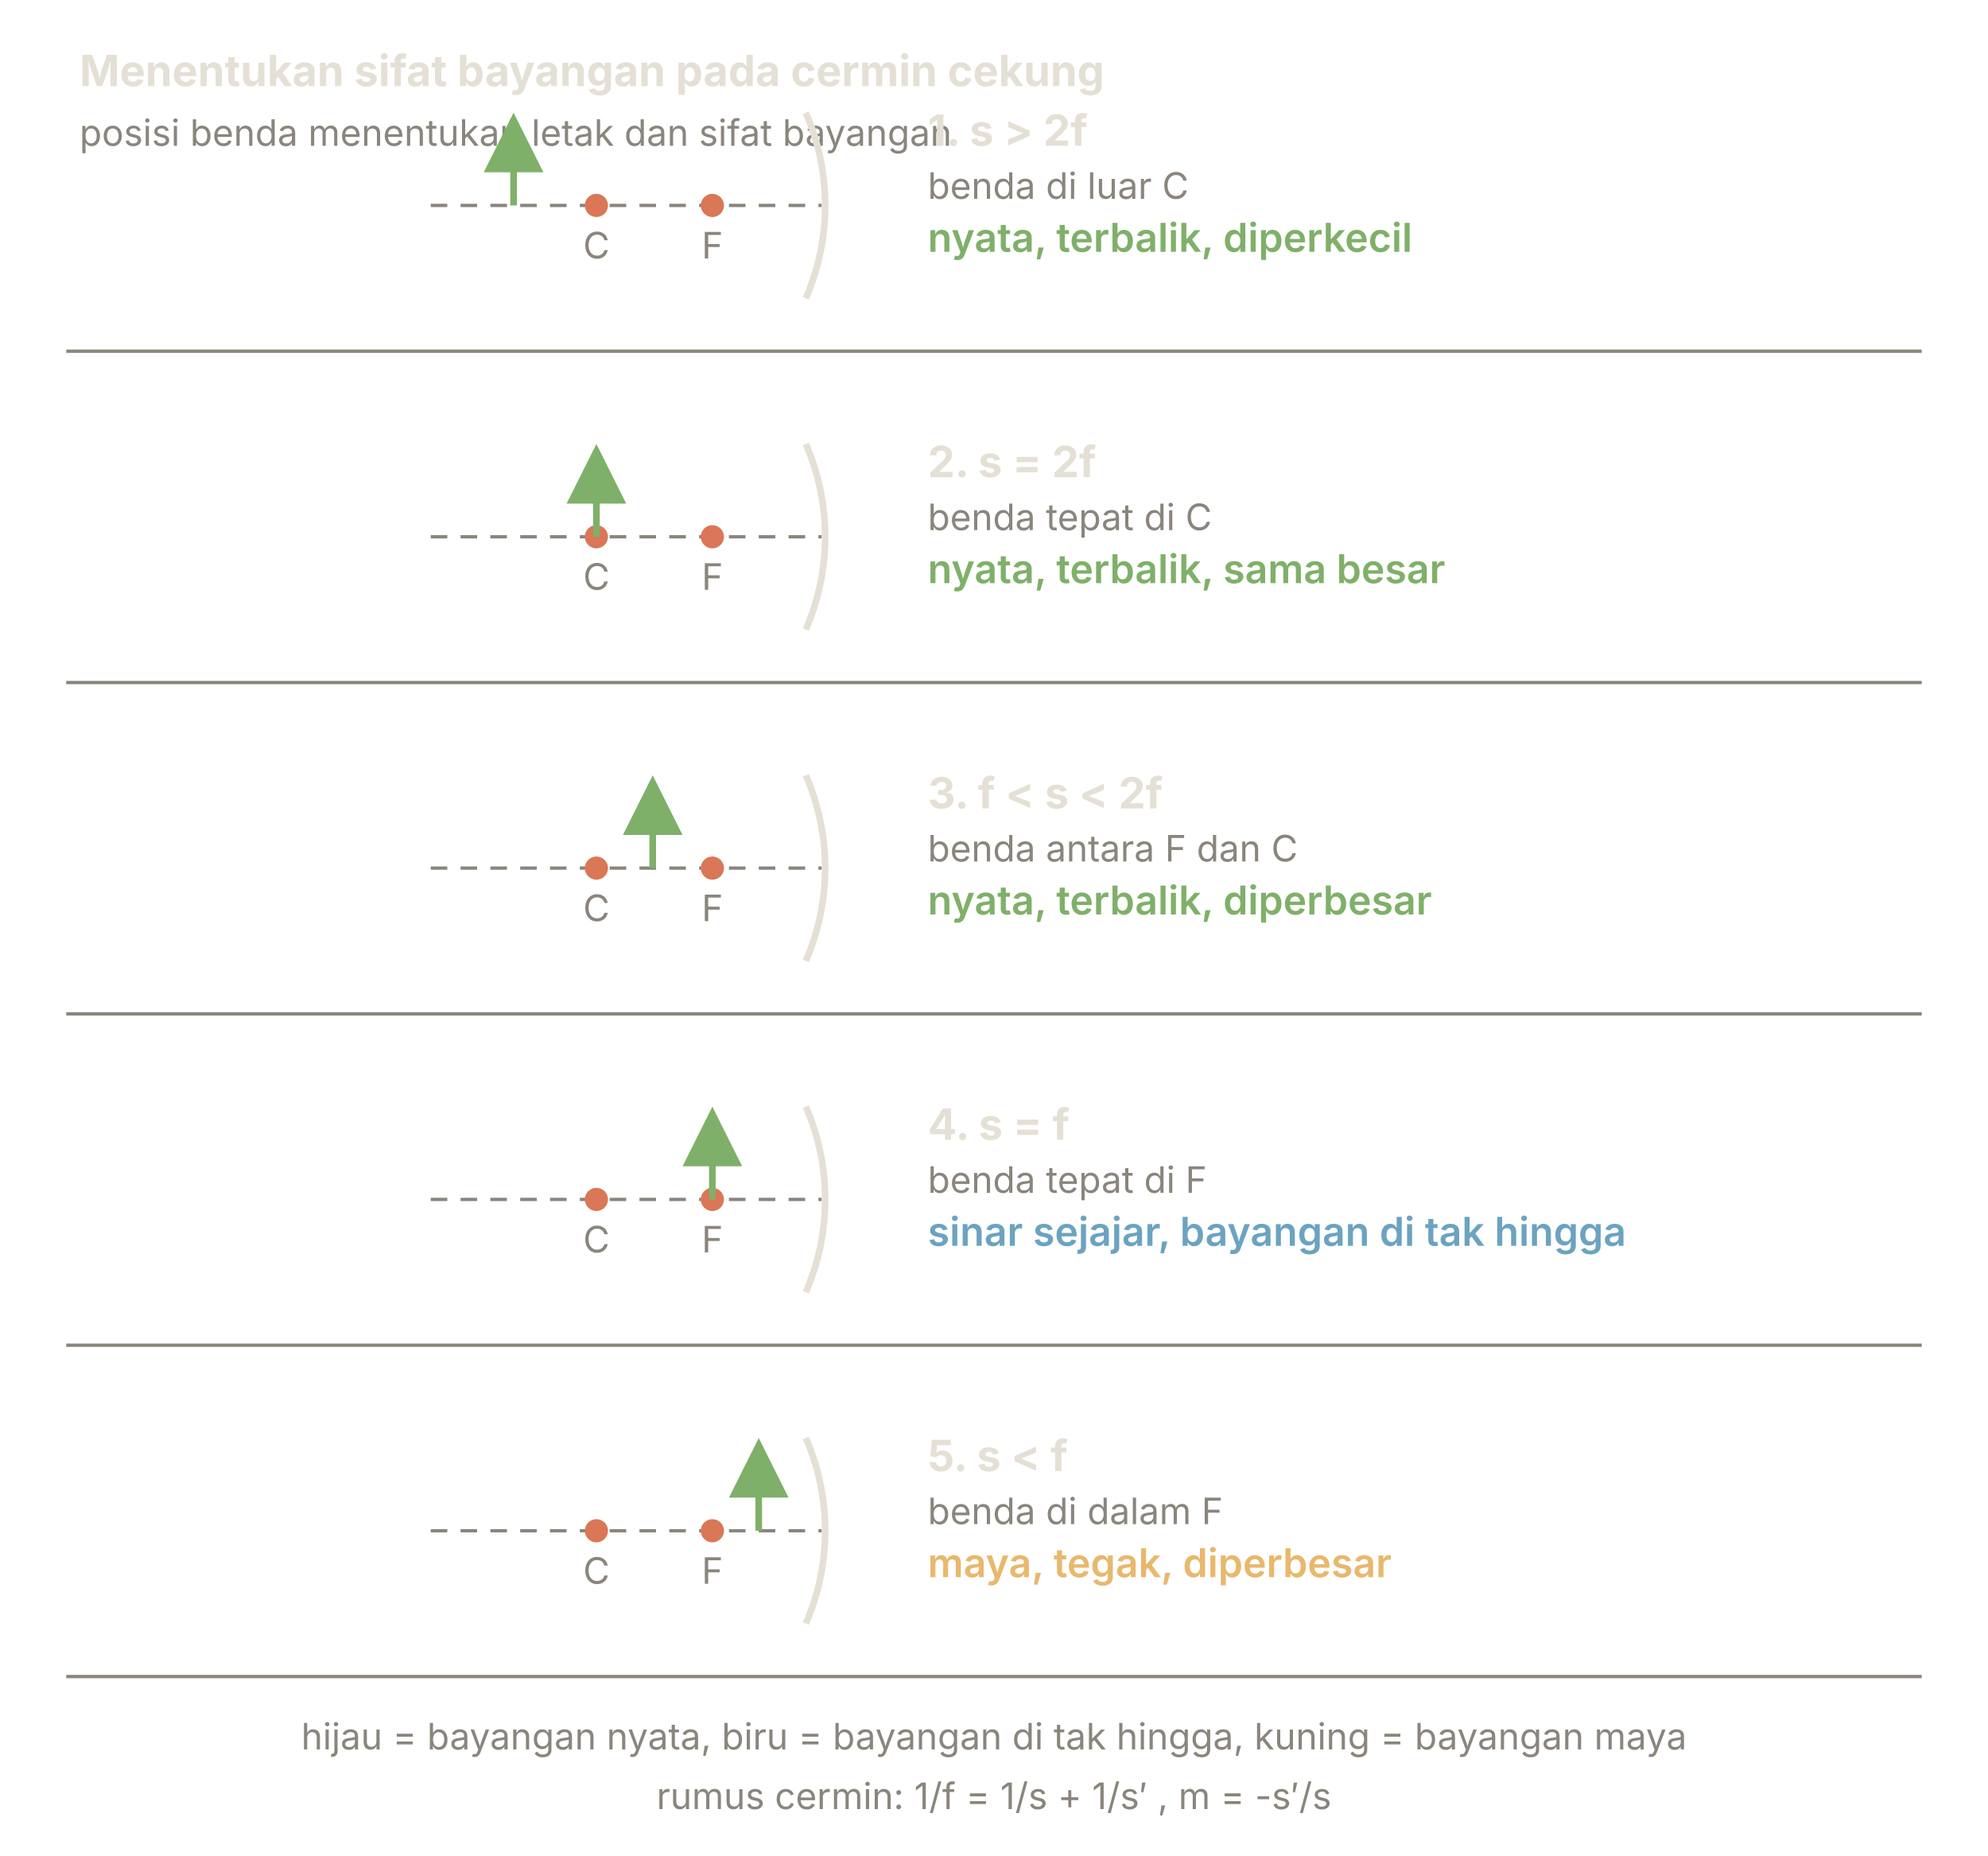
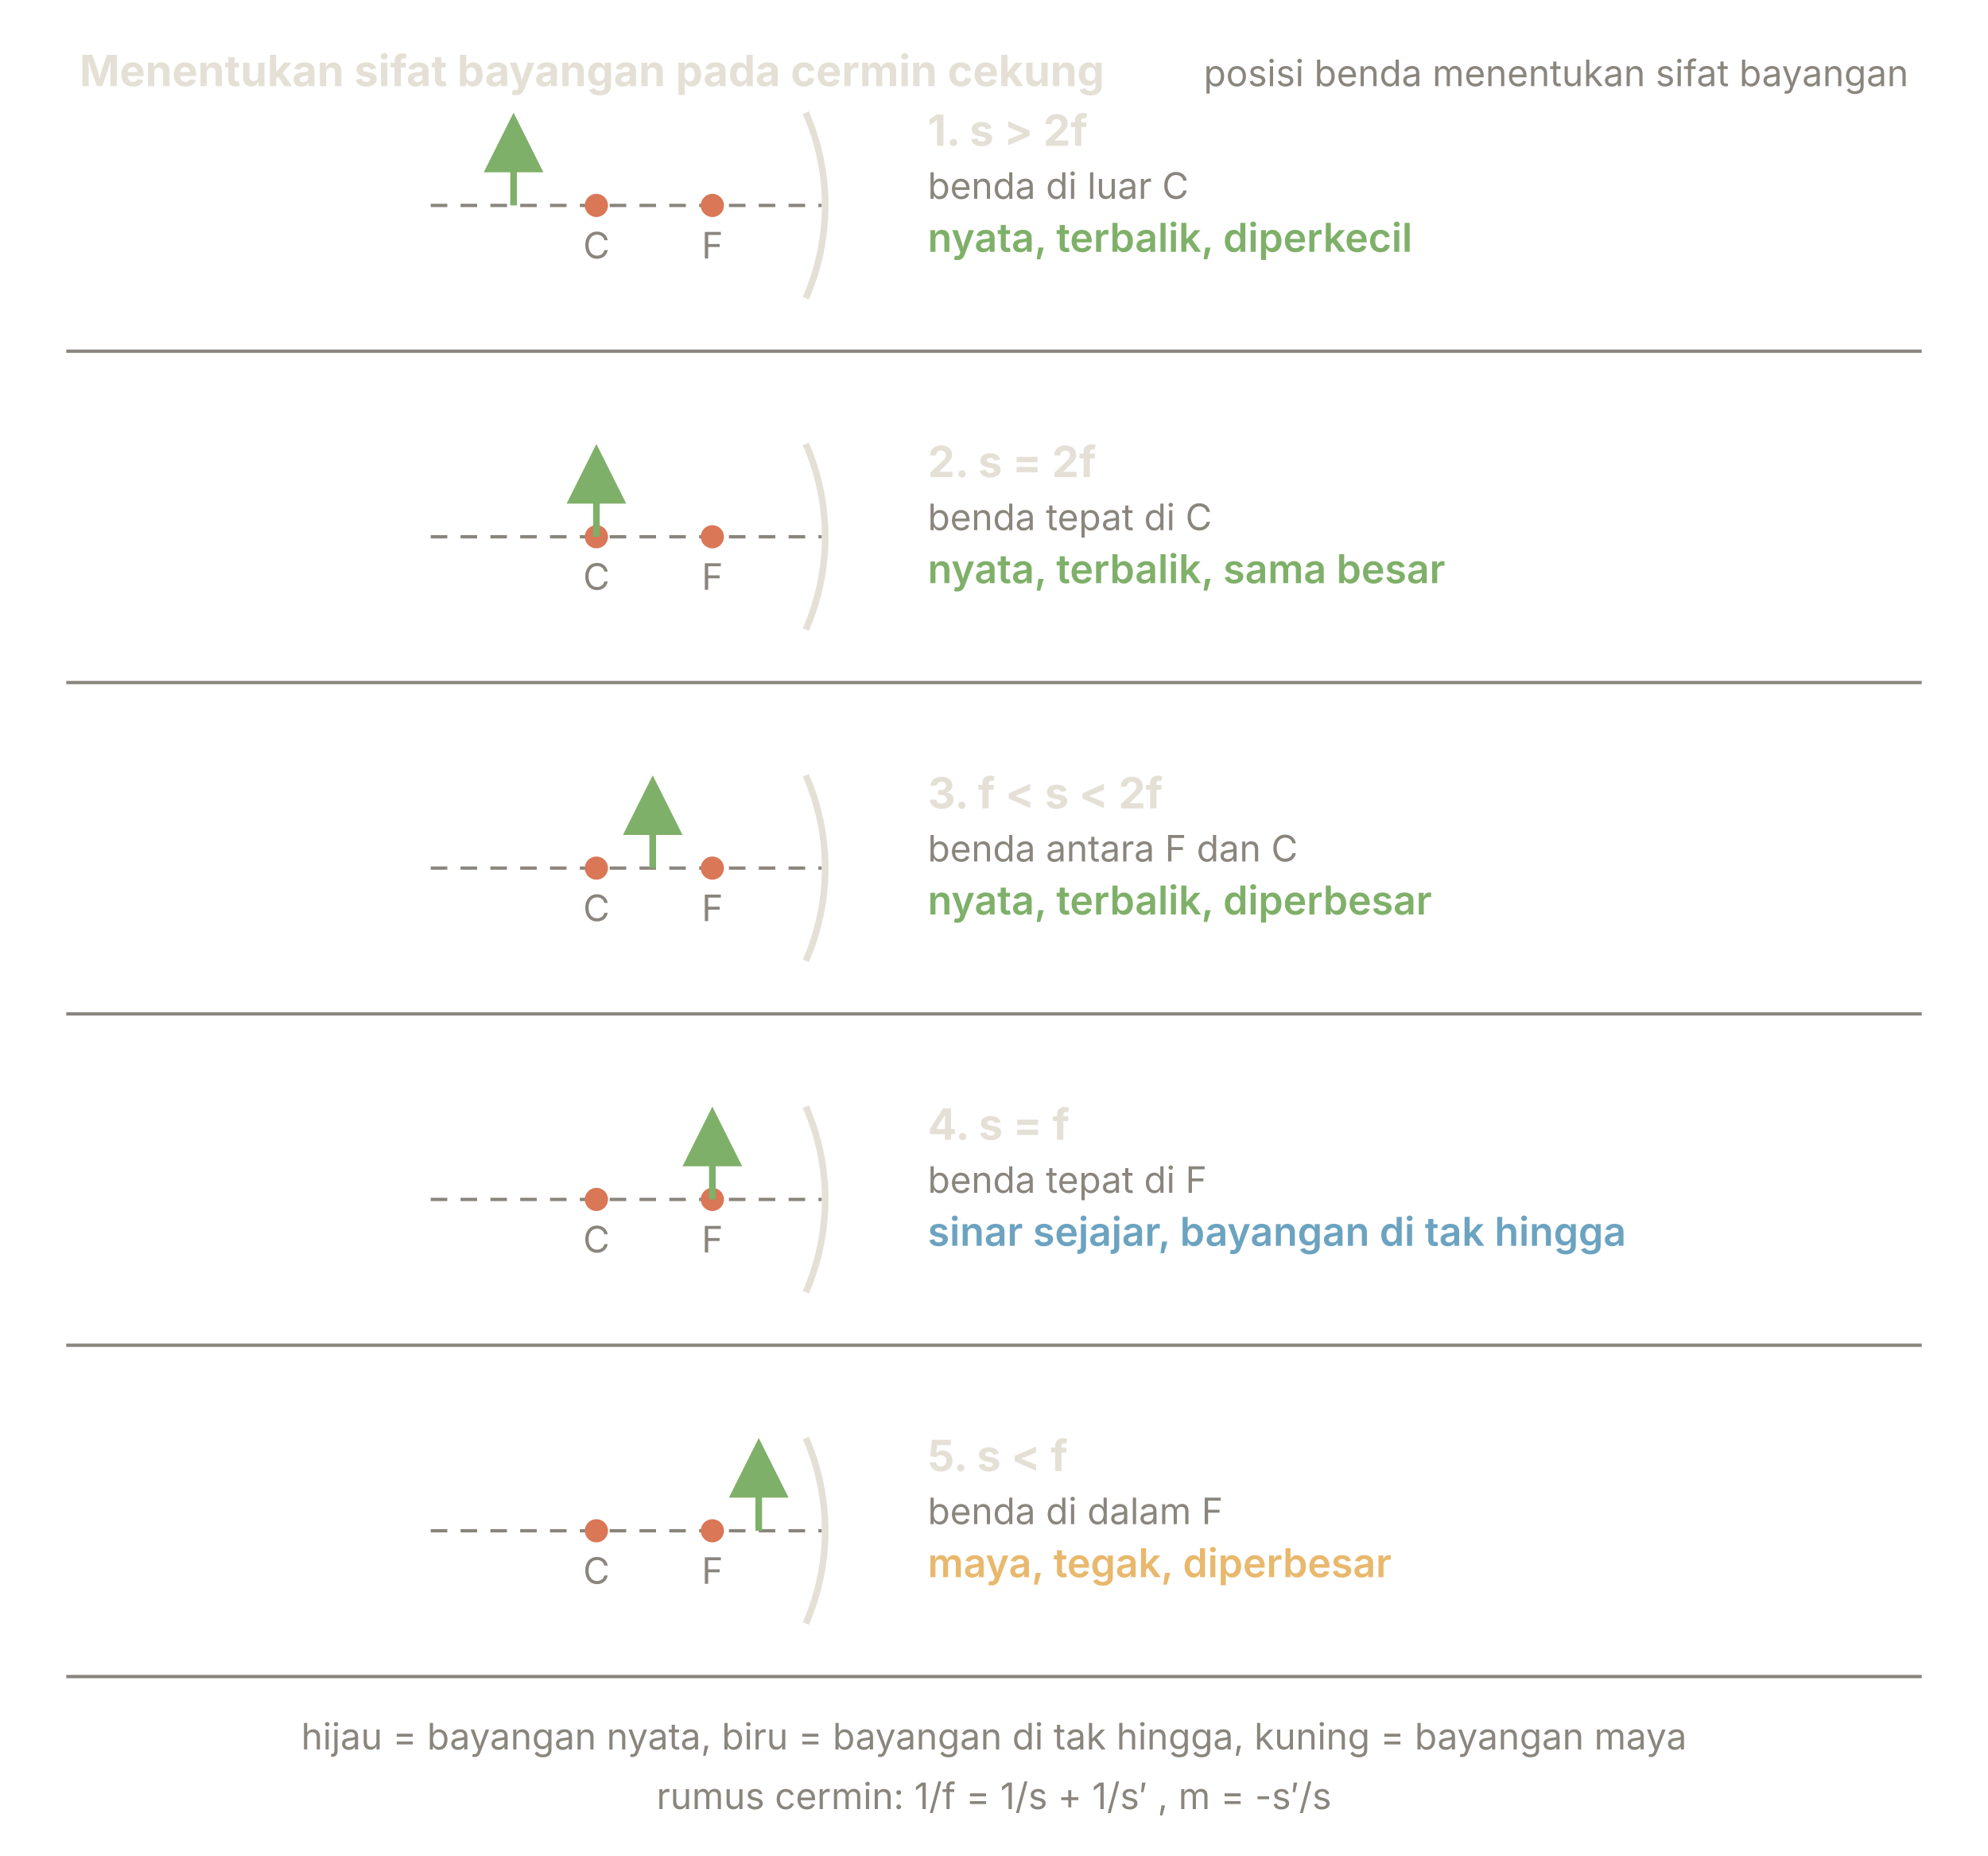
<svg xmlns="http://www.w3.org/2000/svg" viewBox="0 0 600 560" role="img" aria-label="Tabel panduan lima posisi benda pada cermin cekung dan sifat bayangan yang dihasilkan">
  <defs>
    <style>
      .t   { font-family: system-ui, -apple-system, "Segoe UI", sans-serif; font-size: 13px; fill: #e5e0d6; }
      .tb  { font-family: system-ui, -apple-system, "Segoe UI", sans-serif; font-size: 13px; fill: #e5e0d6; font-weight: 700; }
      .ts  { font-family: system-ui, -apple-system, "Segoe UI", sans-serif; font-size: 11px; fill: #8a857d; }
      .acc { font-family: system-ui, -apple-system, "Segoe UI", sans-serif; font-size: 13px; fill: #d97757; font-weight: 600; }
      .ax  { stroke: #8a857d; stroke-width: 1; stroke-dasharray: 5 4; }
      .ln  { stroke: #e5e0d6; stroke-width: 2; fill: none; }
      .dim { stroke: #8a857d; stroke-width: 1; fill: none; }
      .vd  { stroke: #6ba3c0; stroke-width: 1.8; marker-end: url(#vb-pb); }
      .fa  { stroke: #d97757; stroke-width: 1.8; marker-end: url(#fa-pb); }
      .gh  { stroke: #d97757; stroke-width: 1.5; stroke-dasharray: 4 3; }
      .gb  { stroke: #6ba3c0; stroke-width: 1.5; stroke-dasharray: 4 3; }
    </style>
    <marker id="vb-pb" markerWidth="9" markerHeight="9" refX="8" refY="4.5" orient="auto">
      <path d="M0,0 L9,4.5 L0,9 Z" fill="#6ba3c0" />
    </marker>
    <marker id="fa-pb" markerWidth="9" markerHeight="9" refX="8" refY="4.5" orient="auto">
      <path d="M0,0 L9,4.5 L0,9 Z" fill="#d97757" />
    </marker>
    <marker id="vg-pb" markerWidth="9" markerHeight="9" refX="8" refY="4.5" orient="auto">
      <path d="M0,0 L9,4.5 L0,9 Z" fill="#7fb069" />
    </marker>
  </defs>
  <text class="tb" x="24" y="26">Menentukan sifat bayangan pada cermin cekung</text>
-   <text class="ts" x="24" y="44">posisi benda menentukan letak dan sifat bayangan</text>
+   <text class="ts" x="576" y="26" text-anchor="end">posisi benda menentukan sifat bayangan</text>
  <line class="dim" x1="20" y1="106" x2="580" y2="106" stroke="#3a3835" />
  <line class="dim" x1="20" y1="206" x2="580" y2="206" stroke="#3a3835" />
  <line class="dim" x1="20" y1="306" x2="580" y2="306" stroke="#3a3835" />
  <line class="dim" x1="20" y1="406" x2="580" y2="406" stroke="#3a3835" />
  <line class="dim" x1="20" y1="506" x2="580" y2="506" stroke="#3a3835" />
  <line class="ax" x1="130" y1="62" x2="248" y2="62" />
  <path class="ln" d="M 243.2,34 A 70,70 0 0 1 243.2,90" stroke-width="2" />
  <circle cx="215" cy="62" r="3.5" fill="#d97757" />
  <text class="ts" x="215" y="78" text-anchor="middle">F</text>
  <circle cx="180" cy="62" r="3.5" fill="#d97757" />
  <text class="ts" x="180" y="78" text-anchor="middle">C</text>
  <line x1="155" y1="62" x2="155" y2="36" stroke="#7fb069" stroke-width="2" marker-end="url(#vg-pb)" />
  <text class="tb" x="280" y="44">1. s &gt; 2f</text>
  <text class="ts" x="280" y="60">benda di luar C</text>
  <text class="t" x="280" y="76" style="font-size:12px;fill:#7fb069;font-weight:600">nyata, terbalik, diperkecil</text>
  <line class="ax" x1="130" y1="162" x2="248" y2="162" />
  <path class="ln" d="M 243.2,134 A 70,70 0 0 1 243.2,190" stroke-width="2" />
  <circle cx="215" cy="162" r="3.5" fill="#d97757" />
  <text class="ts" x="215" y="178" text-anchor="middle">F</text>
  <circle cx="180" cy="162" r="3.5" fill="#d97757" />
  <text class="ts" x="180" y="178" text-anchor="middle">C</text>
  <line x1="180" y1="162" x2="180" y2="136" stroke="#7fb069" stroke-width="2" marker-end="url(#vg-pb)" />
  <text class="tb" x="280" y="144">2. s = 2f</text>
  <text class="ts" x="280" y="160">benda tepat di C</text>
  <text class="t" x="280" y="176" style="font-size:12px;fill:#7fb069;font-weight:600">nyata, terbalik, sama besar</text>
  <line class="ax" x1="130" y1="262" x2="248" y2="262" />
  <path class="ln" d="M 243.2,234 A 70,70 0 0 1 243.2,290" stroke-width="2" />
  <circle cx="215" cy="262" r="3.5" fill="#d97757" />
  <text class="ts" x="215" y="278" text-anchor="middle">F</text>
  <circle cx="180" cy="262" r="3.5" fill="#d97757" />
  <text class="ts" x="180" y="278" text-anchor="middle">C</text>
  <line x1="197" y1="262" x2="197" y2="236" stroke="#7fb069" stroke-width="2" marker-end="url(#vg-pb)" />
  <text class="tb" x="280" y="244">3. f &lt; s &lt; 2f</text>
  <text class="ts" x="280" y="260">benda antara F dan C</text>
  <text class="t" x="280" y="276" style="font-size:12px;fill:#7fb069;font-weight:600">nyata, terbalik, diperbesar</text>
  <line class="ax" x1="130" y1="362" x2="248" y2="362" />
  <path class="ln" d="M 243.2,334 A 70,70 0 0 1 243.2,390" stroke-width="2" />
  <circle cx="215" cy="362" r="3.5" fill="#d97757" />
  <text class="ts" x="215" y="378" text-anchor="middle">F</text>
  <circle cx="180" cy="362" r="3.5" fill="#d97757" />
  <text class="ts" x="180" y="378" text-anchor="middle">C</text>
  <line x1="215" y1="362" x2="215" y2="336" stroke="#7fb069" stroke-width="2" marker-end="url(#vg-pb)" />
  <text class="tb" x="280" y="344">4. s = f</text>
  <text class="ts" x="280" y="360">benda tepat di F</text>
  <text class="t" x="280" y="376" style="font-size:12px;fill:#6ba3c0;font-weight:600">sinar sejajar, bayangan di tak hingga</text>
  <line class="ax" x1="130" y1="462" x2="248" y2="462" />
  <path class="ln" d="M 243.2,434 A 70,70 0 0 1 243.2,490" stroke-width="2" />
  <circle cx="215" cy="462" r="3.5" fill="#d97757" />
  <text class="ts" x="215" y="478" text-anchor="middle">F</text>
  <circle cx="180" cy="462" r="3.5" fill="#d97757" />
  <text class="ts" x="180" y="478" text-anchor="middle">C</text>
  <line x1="229" y1="462" x2="229" y2="436" stroke="#7fb069" stroke-width="2" marker-end="url(#vg-pb)" />
  <text class="tb" x="280" y="444">5. s &lt; f</text>
  <text class="ts" x="280" y="460">benda di dalam F</text>
  <text class="t" x="280" y="476" style="font-size:12px;fill:#e8b86d;font-weight:600">maya, tegak, diperbesar</text>
  <text class="ts" x="300" y="528" text-anchor="middle">hijau = bayangan nyata, biru = bayangan di tak hingga, kuning = bayangan maya</text>
  <text class="ts" x="300" y="546" text-anchor="middle">rumus cermin: 1/f = 1/s + 1/s′ ,  m = -s′/s</text>
</svg>
